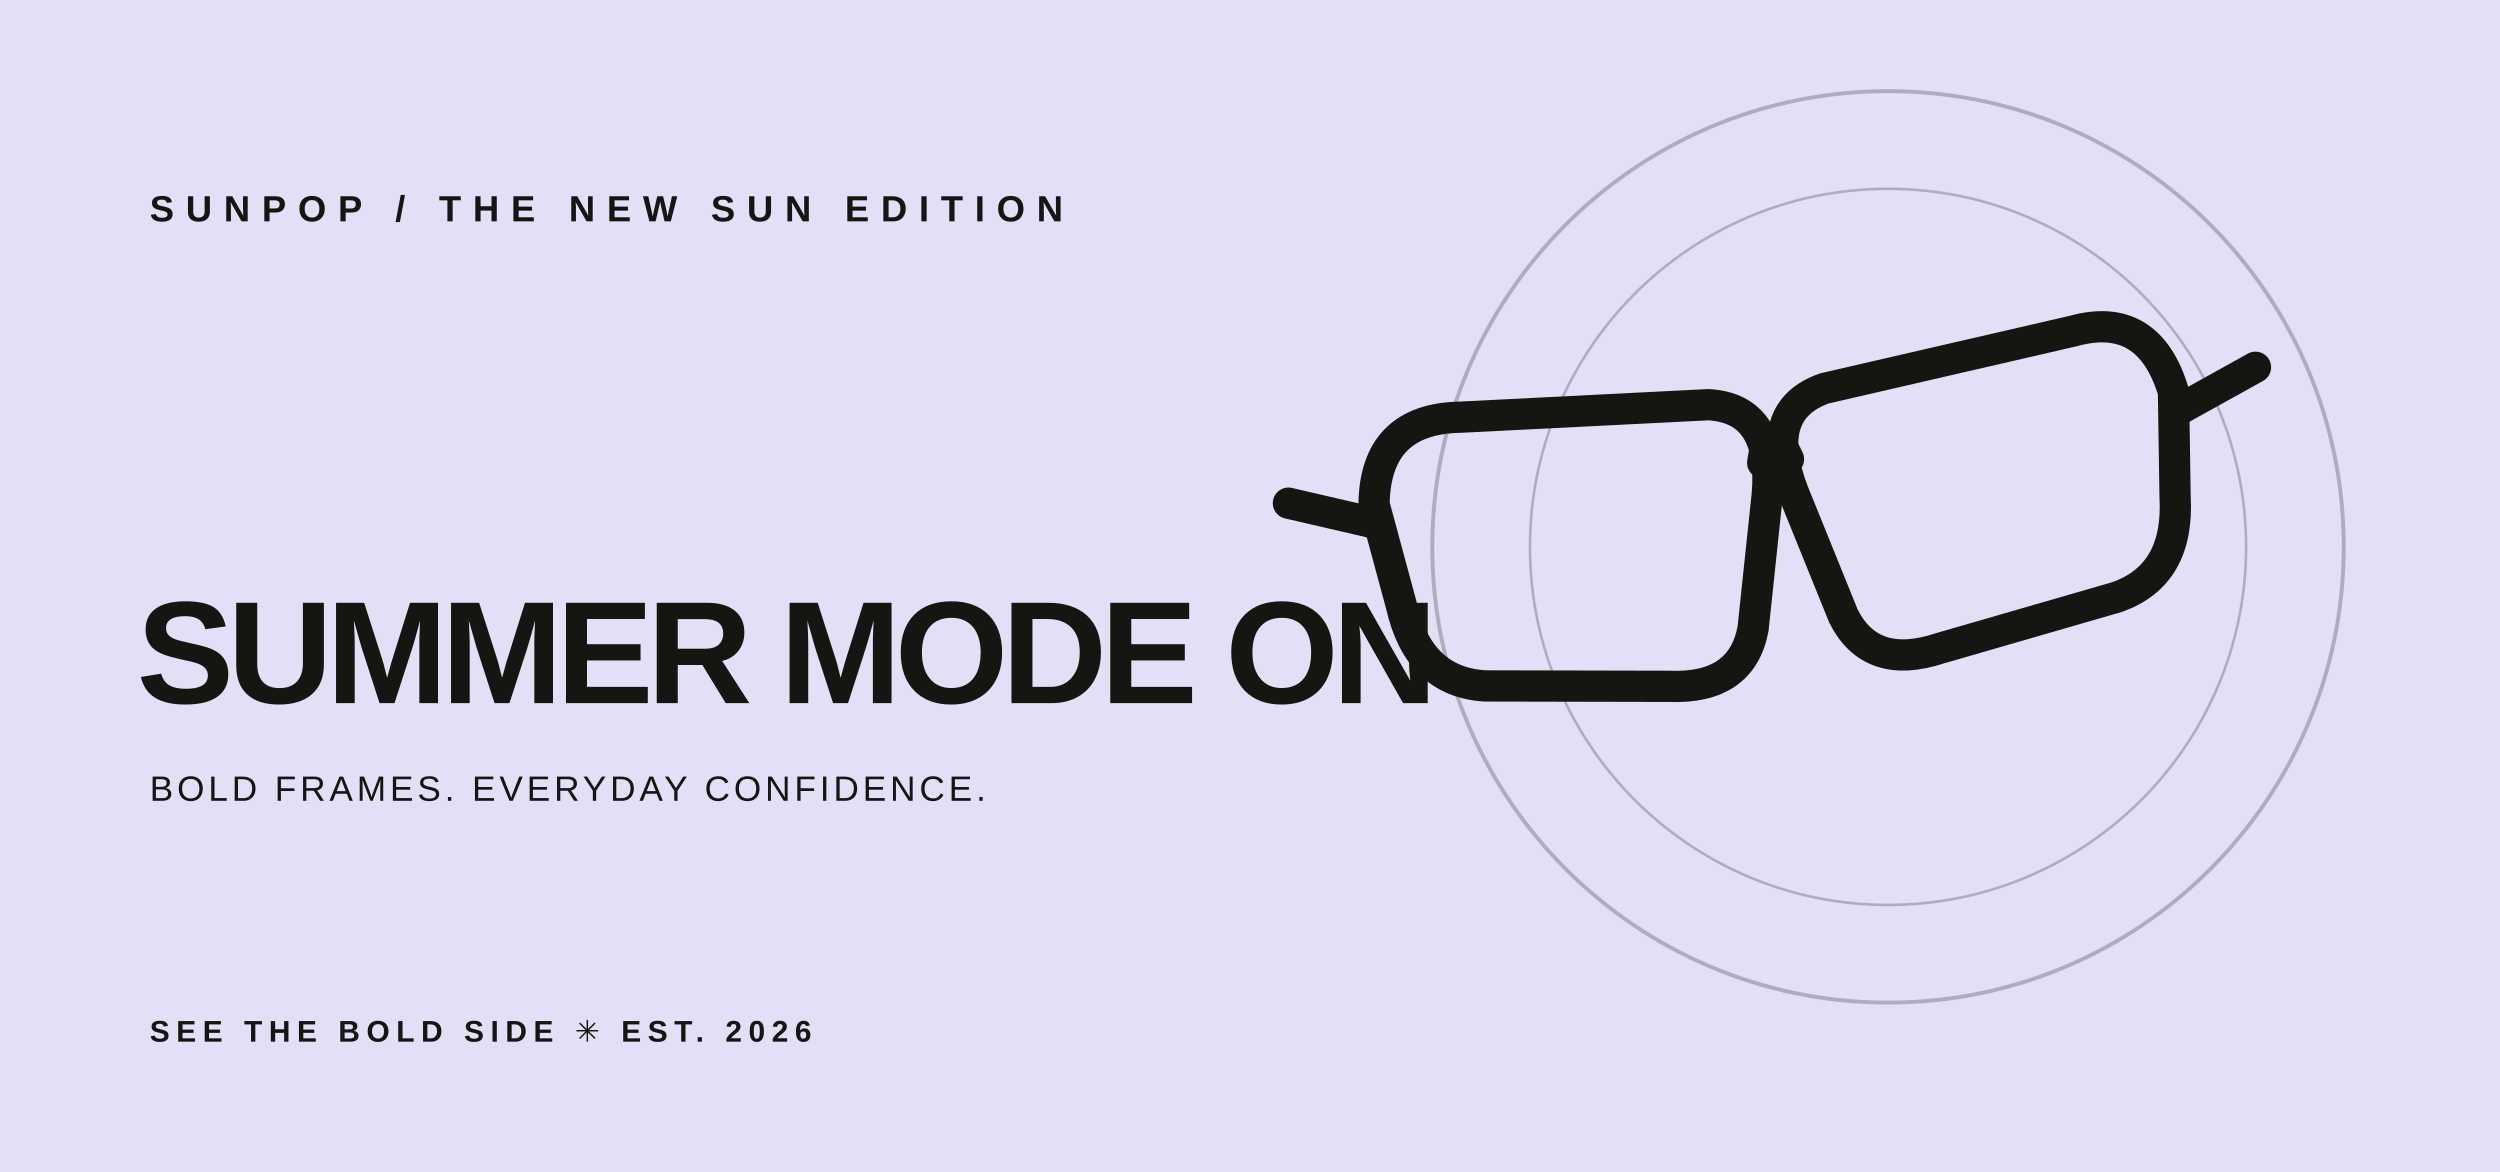
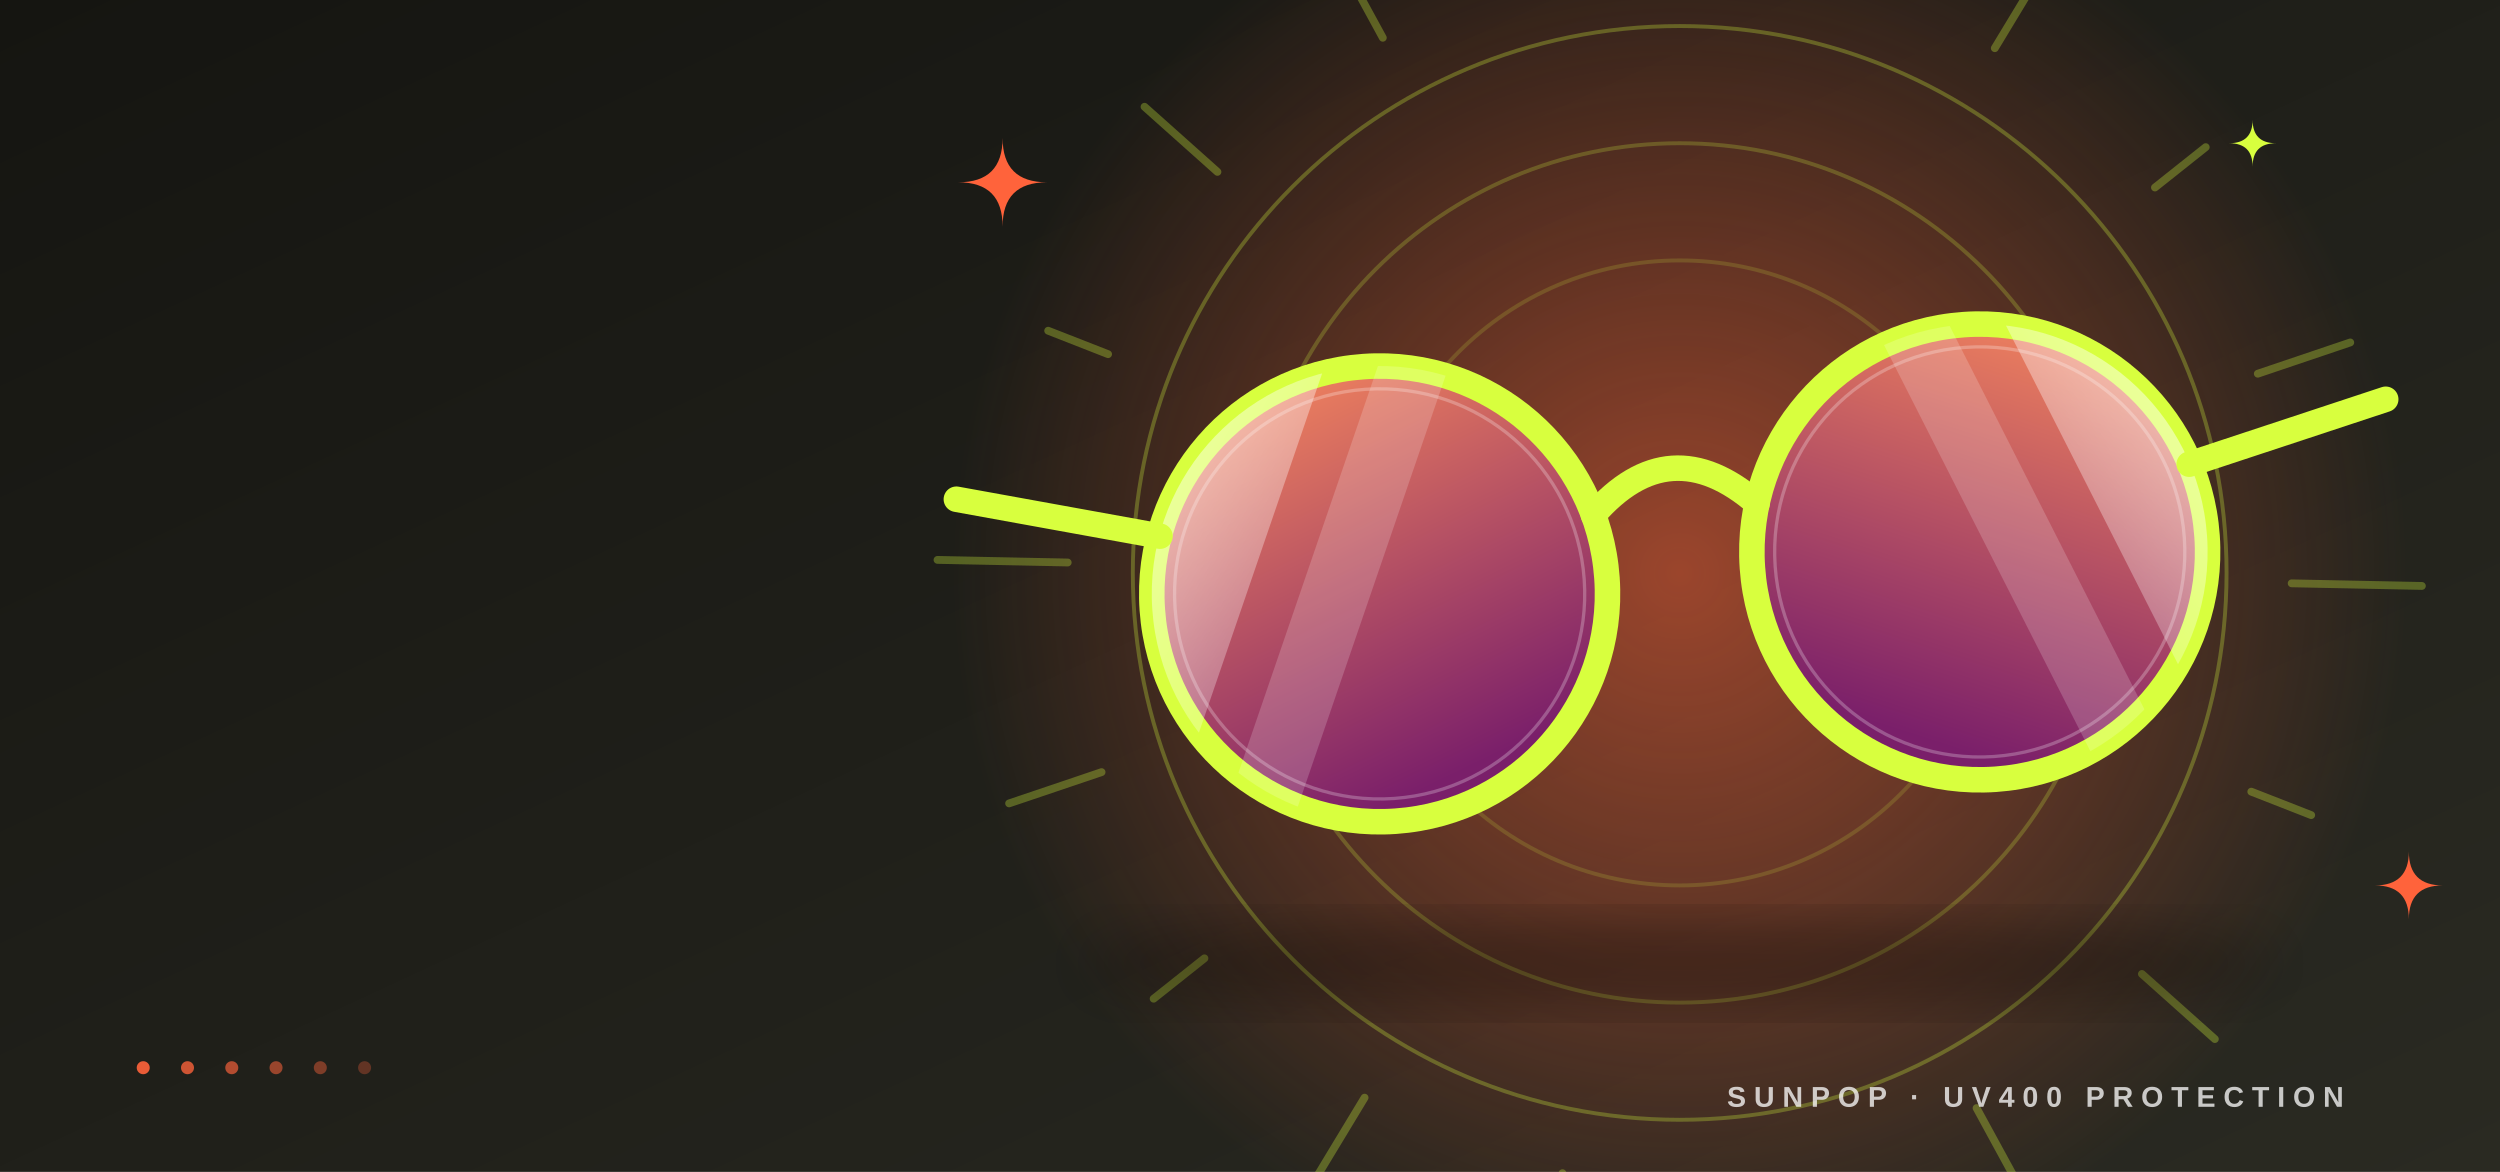
- <svg xmlns="http://www.w3.org/2000/svg" viewBox="0 0 1920 900">
-   <rect width="1920" height="900" fill="#e3dff7" />
-   <circle cx="1450" cy="420" r="350" fill="none" stroke="#151511" stroke-width="3" opacity=".25" />
-   <circle cx="1450" cy="420" r="275" fill="none" stroke="#151511" stroke-width="2" opacity=".25" />
-   <g transform="translate(1060 250) rotate(-8 300 150)" fill="none" stroke="#151511" stroke-width="24" stroke-linecap="round" stroke-linejoin="round">
-     <path d="M0 95 Q10 30 75 38 L265 55 Q315 65 300 130 L275 230 Q260 275 205 265 L65 245 Q15 235 10 175Z" />
-     <path d="M355 55 L550 38 Q610 30 620 95 L610 175 Q605 235 555 245 L415 265 Q360 275 345 230 L320 130 Q305 65 355 55Z" />
-     <path d="M300 105 Q310 70 320 105" />
-     <path d="M0 110 L-65 85 M620 110 L685 85" />
+ <svg xmlns="http://www.w3.org/2000/svg" viewBox="0 0 1920 900" role="img" aria-label="SUNPOP sunglasses banner 3">
+   <defs>
+     <linearGradient id="bg" x1="0" y1="0" x2="1" y2="1">
+       <stop offset="0" stop-color="#151511" />
+       <stop offset="1" stop-color="#2a2a22" />
+     </linearGradient>
+     <linearGradient id="lens" x1="0" y1="0" x2="0.4" y2="1">
+       <stop offset="0" stop-color="#ff8f5c" />
+       <stop offset="1" stop-color="#7a1f6a" />
+     </linearGradient>
+     <linearGradient id="shine" x1="0" y1="0" x2="1" y2="1">
+       <stop offset="0" stop-color="#ffffff" stop-opacity=".75" />
+       <stop offset="1" stop-color="#ffffff" stop-opacity="0" />
+     </linearGradient>
+     <radialGradient id="glow">
+       <stop offset="0" stop-color="#ff633b" stop-opacity=".55" />
+       <stop offset="1" stop-color="#ff633b" stop-opacity="0" />
+     </radialGradient>
+     <filter id="blur">
+       <feGaussianBlur stdDeviation="22" />
+     </filter>
+   </defs>
+   <rect width="1920" height="900" fill="url(#bg)" />
+   <circle cx="1290" cy="440" r="560" fill="url(#glow)" />
+   <circle cx="1290" cy="440" r="420" fill="none" stroke="#d8ff3e" stroke-width="3" opacity="0.28" />
+   <circle cx="1290" cy="440" r="330" fill="none" stroke="#d8ff3e" stroke-width="3" opacity="0.22" />
+   <circle cx="1290" cy="440" r="240" fill="none" stroke="#d8ff3e" stroke-width="3" opacity="0.16" />
+   <line x1="1729" y1="608" x2="1775" y2="626" stroke="#d8ff3e" stroke-width="6" stroke-linecap="round" opacity=".3" />
+   <line x1="1645" y1="748" x2="1701" y2="798" stroke="#d8ff3e" stroke-width="6" stroke-linecap="round" opacity=".3" />
+   <line x1="1518" y1="851" x2="1566" y2="939" stroke="#d8ff3e" stroke-width="6" stroke-linecap="round" opacity=".3" />
+   <line x1="1364" y1="904" x2="1371" y2="954" stroke="#d8ff3e" stroke-width="6" stroke-linecap="round" opacity=".3" />
+   <line x1="1200" y1="901" x2="1186" y2="975" stroke="#d8ff3e" stroke-width="6" stroke-linecap="round" opacity=".3" />
+   <line x1="1048" y1="843" x2="996" y2="929" stroke="#d8ff3e" stroke-width="6" stroke-linecap="round" opacity=".3" />
+   <line x1="925" y1="736" x2="886" y2="767" stroke="#d8ff3e" stroke-width="6" stroke-linecap="round" opacity=".3" />
+   <line x1="846" y1="593" x2="775" y2="617" stroke="#d8ff3e" stroke-width="6" stroke-linecap="round" opacity=".3" />
+   <line x1="820" y1="432" x2="720" y2="430" stroke="#d8ff3e" stroke-width="6" stroke-linecap="round" opacity=".3" />
+   <line x1="851" y1="272" x2="805" y2="254" stroke="#d8ff3e" stroke-width="6" stroke-linecap="round" opacity=".3" />
+   <line x1="935" y1="132" x2="879" y2="82" stroke="#d8ff3e" stroke-width="6" stroke-linecap="round" opacity=".3" />
+   <line x1="1062" y1="29" x2="1014" y2="-59" stroke="#d8ff3e" stroke-width="6" stroke-linecap="round" opacity=".3" />
+   <line x1="1216" y1="-24" x2="1209" y2="-74" stroke="#d8ff3e" stroke-width="6" stroke-linecap="round" opacity=".3" />
+   <line x1="1380" y1="-21" x2="1394" y2="-95" stroke="#d8ff3e" stroke-width="6" stroke-linecap="round" opacity=".3" />
+   <line x1="1532" y1="37" x2="1584" y2="-49" stroke="#d8ff3e" stroke-width="6" stroke-linecap="round" opacity=".3" />
+   <line x1="1655" y1="144" x2="1694" y2="113" stroke="#d8ff3e" stroke-width="6" stroke-linecap="round" opacity=".3" />
+   <line x1="1734" y1="287" x2="1805" y2="263" stroke="#d8ff3e" stroke-width="6" stroke-linecap="round" opacity=".3" />
+   <line x1="1760" y1="448" x2="1860" y2="450" stroke="#d8ff3e" stroke-width="6" stroke-linecap="round" opacity=".3" />
+   <circle cx="110" cy="820" r="5" fill="#ff633b" opacity="0.90" />
+   <circle cx="144" cy="820" r="5" fill="#ff633b" opacity="0.78" />
+   <circle cx="178" cy="820" r="5" fill="#ff633b" opacity="0.66" />
+   <circle cx="212" cy="820" r="5" fill="#ff633b" opacity="0.54" />
+   <circle cx="246" cy="820" r="5" fill="#ff633b" opacity="0.42" />
+   <circle cx="280" cy="820" r="5" fill="#ff633b" opacity="0.30" />
+   <ellipse cx="1290" cy="740" rx="460" ry="38" fill="#000" opacity=".28" filter="url(#blur)" />
+   <g transform="translate(1290 440) rotate(-4) scale(1.4)" stroke-linejoin="round" stroke-linecap="round">
+     <g transform="translate(-165 0) scale(1 1)">
+       <path d="M-125 0 A125 125 0 1 0 125 0 A125 125 0 1 0 -125 0Z" fill="url(#lens)" stroke="#d8ff3e" stroke-width="14" />
+       <path d="M-125 0 A125 125 0 1 0 125 0 A125 125 0 1 0 -125 0Z" fill="none" stroke="#ffffff" stroke-width="2" opacity=".25" transform="scale(.9)" />
+       <clipPath id="c30">
+         <path d="M-125 0 A125 125 0 1 0 125 0 A125 125 0 1 0 -125 0Z" />
+       </clipPath>
+       <g clip-path="url(#c30)">
+         <path d="M-170 -130 L-20 -130 L-130 130 L-190 130Z" fill="url(#shine)" />
+         <path d="M10 -130 L50 -130 L-60 130 L-100 130Z" fill="#ffffff" opacity=".18" />
+       </g>
+       <path d="M-118 -40 L-228 -68" stroke="#d8ff3e" stroke-width="14" fill="none" />
+     </g>
+     <g transform="translate(165 0) scale(-1 1)">
+       <path d="M-125 0 A125 125 0 1 0 125 0 A125 125 0 1 0 -125 0Z" fill="url(#lens)" stroke="#d8ff3e" stroke-width="14" />
+       <path d="M-125 0 A125 125 0 1 0 125 0 A125 125 0 1 0 -125 0Z" fill="none" stroke="#ffffff" stroke-width="2" opacity=".25" transform="scale(.9)" />
+       <clipPath id="c31">
+         <path d="M-125 0 A125 125 0 1 0 125 0 A125 125 0 1 0 -125 0Z" />
+       </clipPath>
+       <g clip-path="url(#c31)">
+         <path d="M-170 -130 L-20 -130 L-130 130 L-190 130Z" fill="url(#shine)" />
+         <path d="M10 -130 L50 -130 L-60 130 L-100 130Z" fill="#ffffff" opacity=".18" />
+       </g>
+       <path d="M-118 -40 L-228 -68" stroke="#d8ff3e" stroke-width="14" fill="none" />
+     </g>
+     <path d="M-45 -35 Q0 -80 45 -35" fill="none" stroke="#d8ff3e" stroke-width="14" />
  </g>
-   <text x="115" y="170" font-family="Arial,sans-serif" font-size="28" font-weight="700" letter-spacing="9" fill="#151511">SUNPOP / THE NEW SUN EDITION</text>
-   <text x="105" y="540" font-family="Arial,sans-serif" font-size="112" font-weight="800" letter-spacing="-5" fill="#151511">SUMMER MODE ON</text>
-   <text x="115" y="615" font-family="Arial,sans-serif" font-size="27" letter-spacing="3" fill="#151511">BOLD FRAMES. EVERYDAY CONFIDENCE.</text>
-   <text x="115" y="800" font-family="Arial,sans-serif" font-size="23" font-weight="700" letter-spacing="5" fill="#151511">SEE THE BOLD SIDE  ✳  EST. 2026</text>
+   <path d="M770 106 Q770 140 804 140 Q770 140 770 174 Q770 140 736 140 Q770 140 770 106Z" fill="#ff633b" />
+   <path d="M1850 654 Q1850 680 1876 680 Q1850 680 1850 706 Q1850 680 1824 680 Q1850 680 1850 654Z" fill="#ff633b" />
+   <path d="M1730 92 Q1730 110 1748 110 Q1730 110 1730 128 Q1730 110 1712 110 Q1730 110 1730 92Z" fill="#d8ff3e" />
+   <text x="1800" y="850" text-anchor="end" font-family="Arial,sans-serif" font-size="22" font-weight="700" letter-spacing="6" fill="#ffffff" opacity=".75">SUNPOP  ·  UV400 PROTECTION</text>
</svg>
